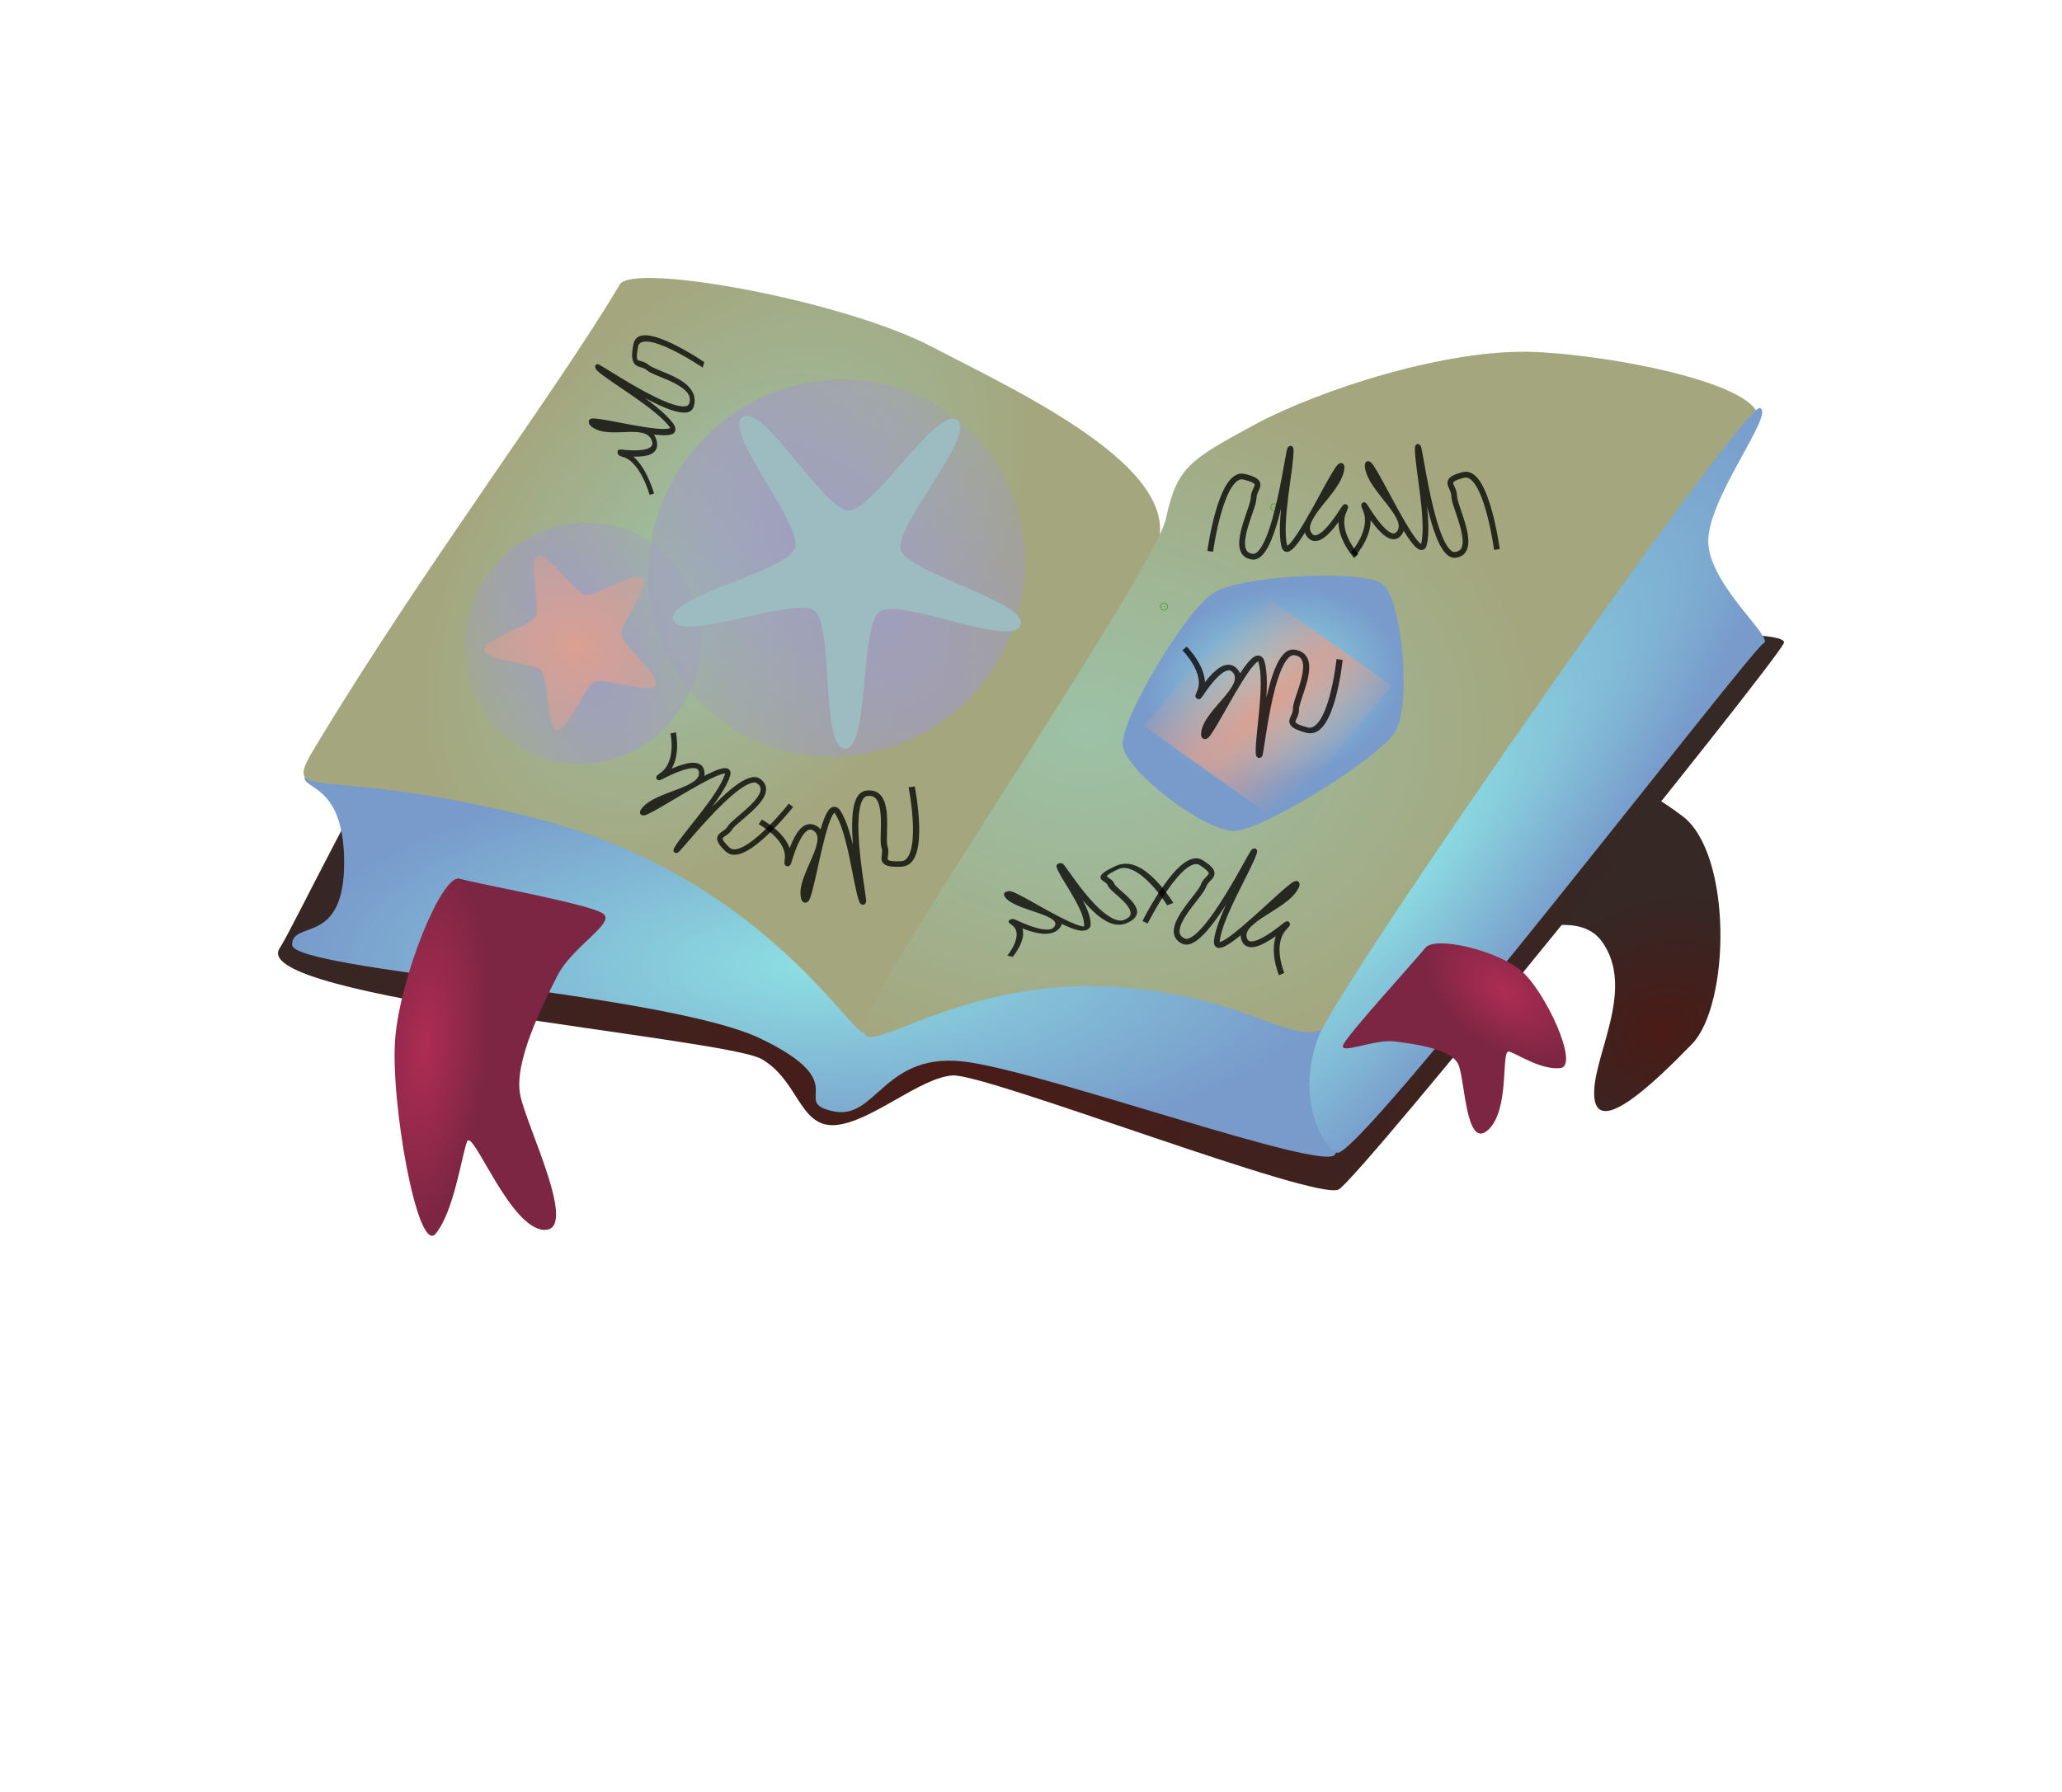
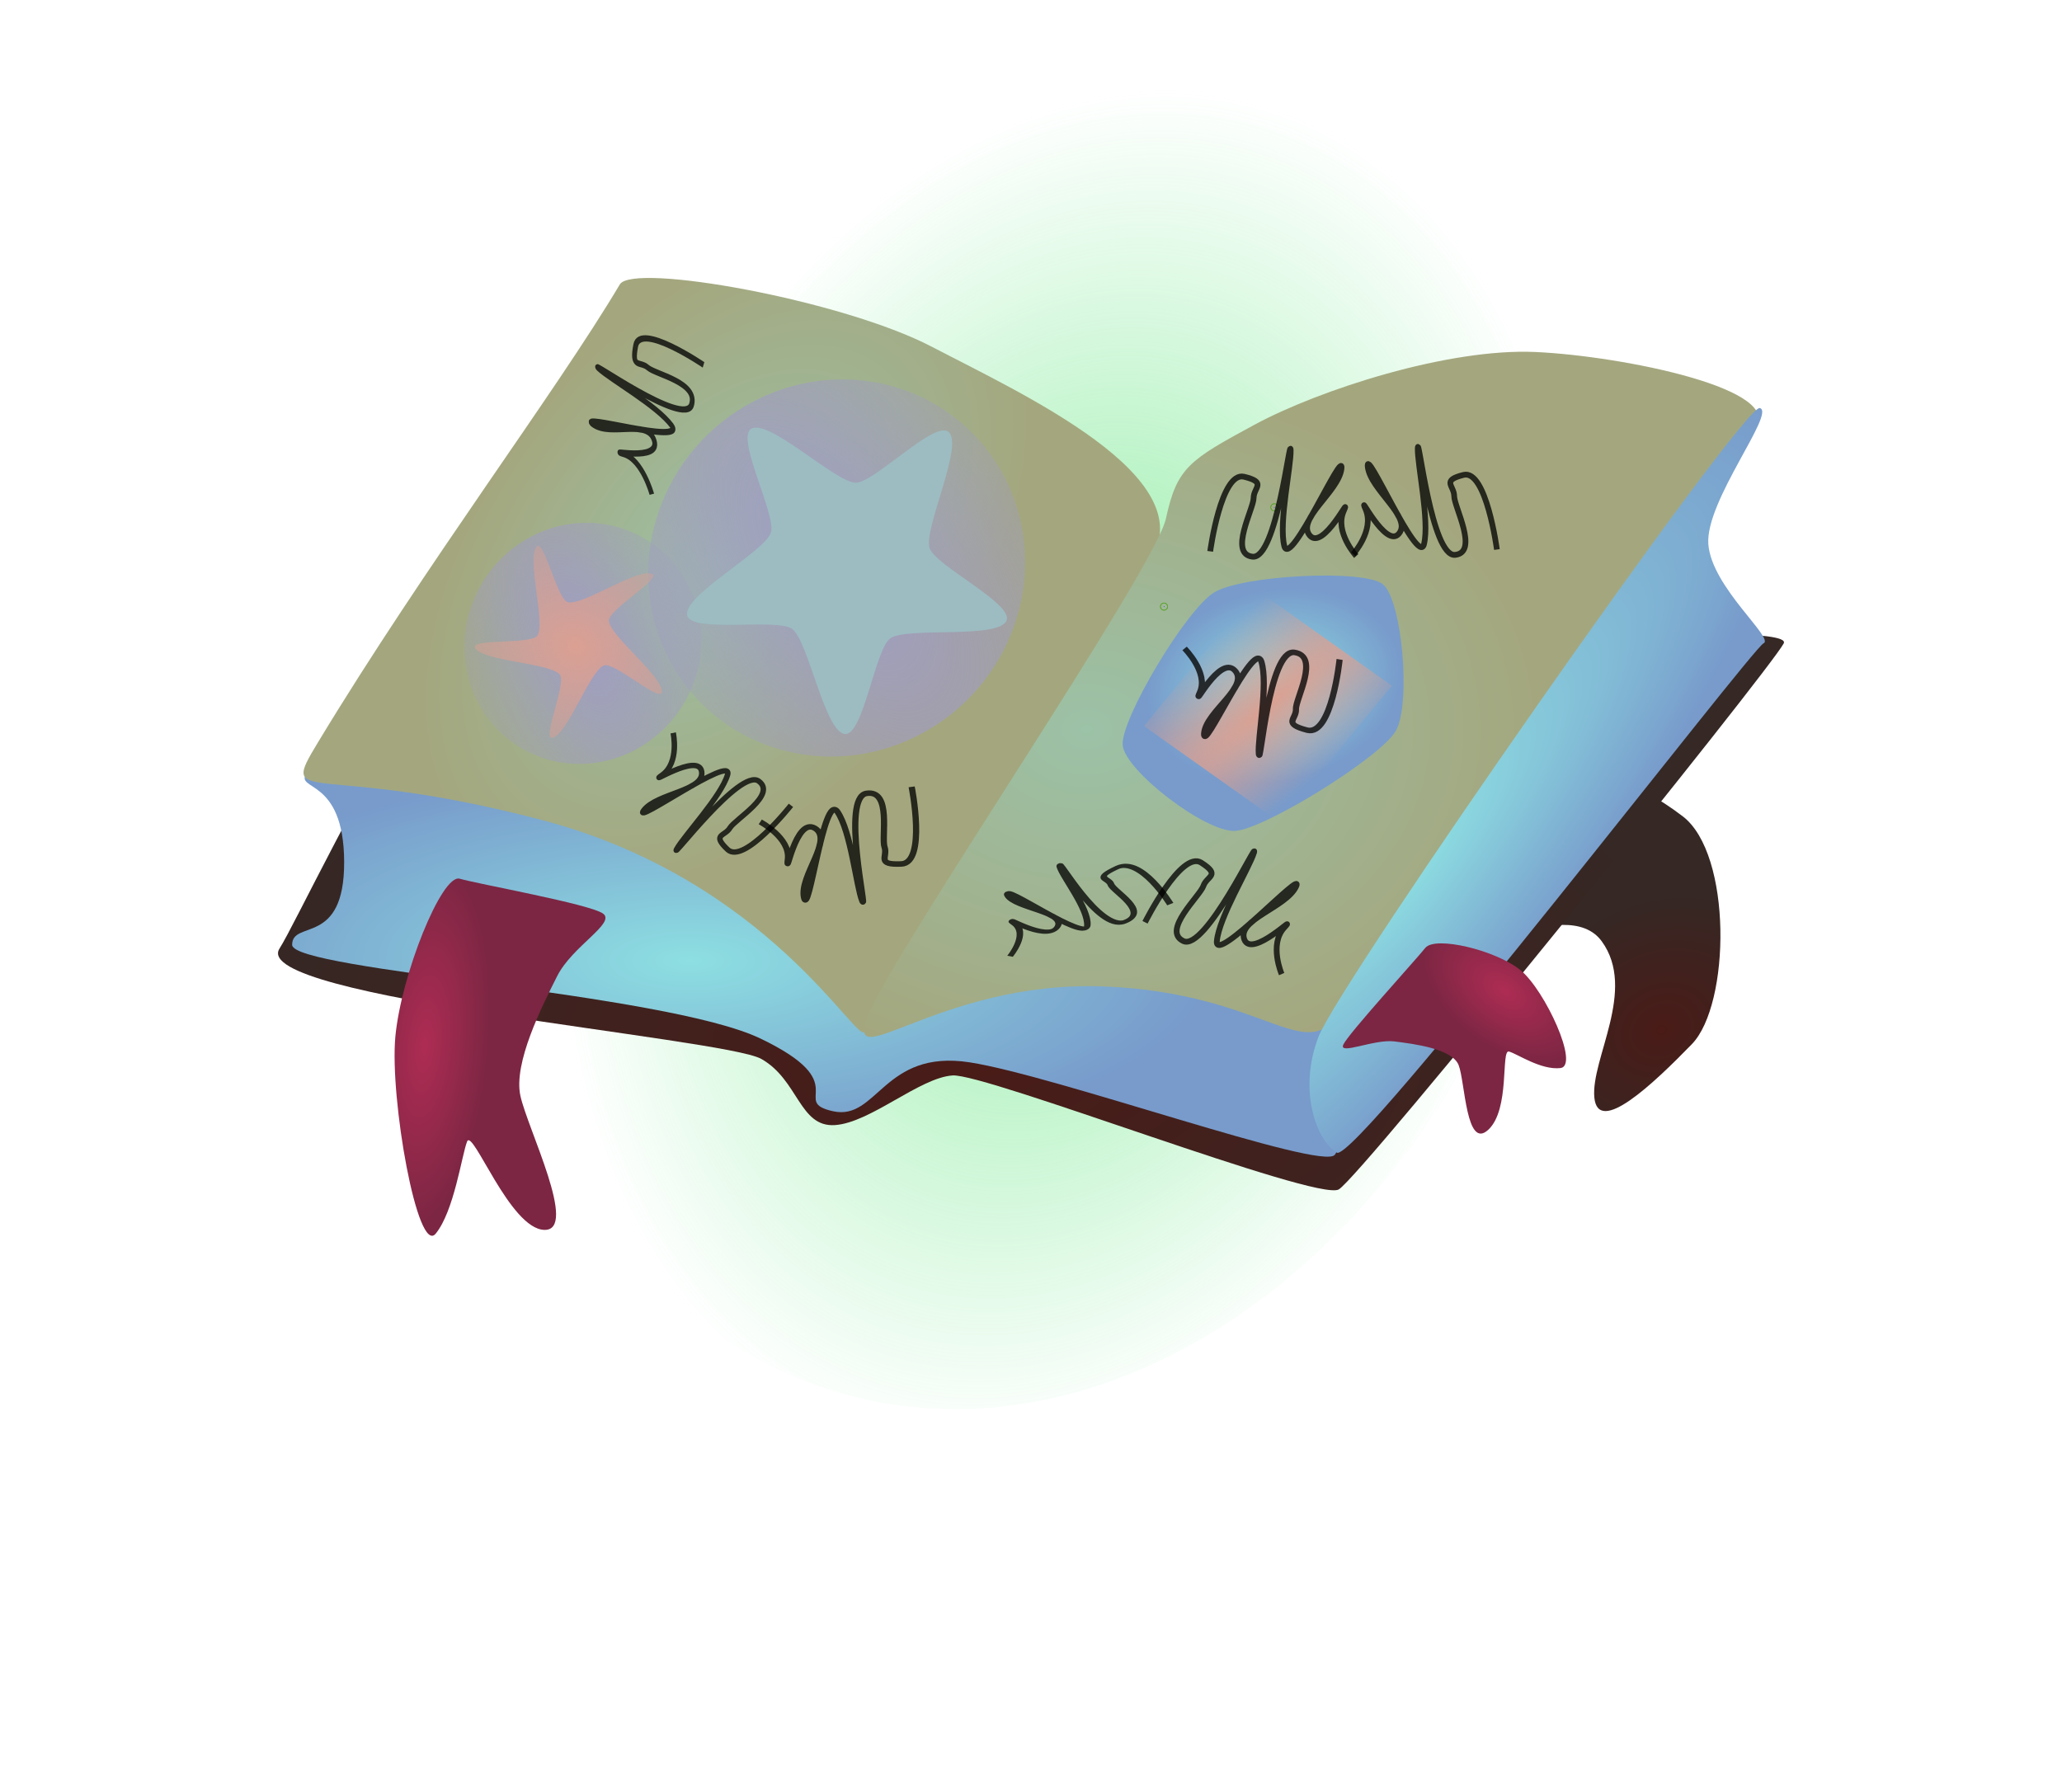
<svg xmlns="http://www.w3.org/2000/svg" xmlns:xlink="http://www.w3.org/1999/xlink" width="74.17mm" height="64.458mm" viewBox="0 0 74.17 64.458" version="1.1" id="svg5">
  <defs id="defs2">
+     <linearGradient id="linearGradient14680">
+       <stop style="stop-color:#6be582;stop-opacity:0.797" offset="0" id="stop3966" />
+       <stop style="stop-color:#6de88b;stop-opacity:0" offset="1" id="stop3968" />
+     </linearGradient>
    <linearGradient id="linearGradient17569">
      <stop style="stop-color:#dba092;stop-opacity:1;" offset="0" id="stop17565" />
      <stop style="stop-color:#dba092;stop-opacity:0;" offset="1" id="stop17567" />
    </linearGradient>
-     <linearGradient id="linearGradient14680">
+     <linearGradient id="linearGradient14680-1">
      <stop style="stop-color:#a09cc2;stop-opacity:1;" offset="0" id="stop14676" />
      <stop style="stop-color:#a09cc2;stop-opacity:0;" offset="1" id="stop14678" />
    </linearGradient>
    <linearGradient id="linearGradient4176">
      <stop style="stop-color:#4a1b17;stop-opacity:1" offset="0" id="stop5090" />
      <stop style="stop-color:#352825;stop-opacity:1" offset="1" id="stop5088" />
    </linearGradient>
    <linearGradient id="linearGradient4376">
      <stop style="stop-color:#9cc2a7;stop-opacity:1" offset="0" id="stop4372" />
      <stop style="stop-color:#a4a77e;stop-opacity:1" offset="1" id="stop4374" />
    </linearGradient>
    <linearGradient id="linearGradient4176-6">
      <stop style="stop-color:#ae2c54;stop-opacity:1" offset="0" id="stop4172" />
      <stop style="stop-color:#7c2643;stop-opacity:1" offset="1" id="stop4174" />
    </linearGradient>
    <linearGradient id="linearGradient4080">
      <stop style="stop-color:#8ddfe2;stop-opacity:1" offset="0" id="stop4078" />
      <stop style="stop-color:#789bcb;stop-opacity:1" offset="1" id="stop4076" />
    </linearGradient>
    <radialGradient xlink:href="#linearGradient4376" id="radialGradient4082" cx="16.202" cy="25.376" fx="16.202" fy="25.376" r="15.564" gradientTransform="matrix(0.4262679,0.3484891,-0.5584164,0.6830484,27.36699,2.449118)" gradientUnits="userSpaceOnUse" />
    <radialGradient xlink:href="#linearGradient4376" id="radialGradient4156" cx="33.083" cy="31.912" fx="33.083" fy="31.912" r="16.25" gradientTransform="matrix(1,0,0,0.7683745,0,7.01281)" gradientUnits="userSpaceOnUse" />
    <radialGradient xlink:href="#linearGradient4176-6" id="radialGradient4178" cx="9.256" cy="43.09" fx="9.256" fy="43.09" r="3.954" gradientTransform="matrix(0.5817746,0.05018704,-0.1431897,1.659873,10.04097,-29.05725)" gradientUnits="userSpaceOnUse" />
-     <radialGradient xlink:href="#linearGradient4080" id="radialGradient4378" cx="23.288" cy="39.99" fx="23.288" fy="39.99" r="18.798" gradientTransform="matrix(1,0,0,0.368071,0,25.27097)" gradientUnits="userSpaceOnUse" />
+     <radialGradient xlink:href="#linearGradient4080" id="radialGradient4378" cx="18.791" cy="39.631" fx="18.791" fy="39.631" r="18.798" gradientTransform="matrix(1,0,0,0.368071,0,25.27097)" gradientUnits="userSpaceOnUse" />
    <radialGradient xlink:href="#linearGradient4080" id="radialGradient4544" cx="44.711" cy="35.33" fx="44.711" fy="35.33" r="8.351" gradientTransform="matrix(0.5005526,0.3920226,-1.559946,1.991812,77.44284,-51.34803)" gradientUnits="userSpaceOnUse" />
    <radialGradient xlink:href="#linearGradient4176" id="radialGradient5086" cx="29.005" cy="51.115" fx="29.005" fy="51.115" r="27.153" gradientTransform="matrix(1,0,0,0.5432399,0,15.22724)" gradientUnits="userSpaceOnUse" />
    <radialGradient xlink:href="#linearGradient4176" id="radialGradient7985" cx="53.73" cy="41.216" fx="53.73" fy="41.216" r="5.696" gradientTransform="matrix(0.8771861,-0.4801506,0.3947999,0.7212589,-9.65238,38.42123)" gradientUnits="userSpaceOnUse" />
-     <radialGradient xlink:href="#linearGradient14680" id="radialGradient14682" cx="33.906" cy="-10.267" fx="33.906" fy="-10.267" r="6.698" gradientTransform="matrix(3.045674,-0.601373,0.4097091,1.497238,-65.15434,25.49548)" gradientUnits="userSpaceOnUse" />
+     <radialGradient xlink:href="#linearGradient14680-1" id="radialGradient14682" cx="33.906" cy="-10.267" fx="33.906" fy="-10.267" r="6.698" gradientTransform="matrix(3.045674,-0.601373,0.4097091,1.497238,-65.15434,25.49548)" gradientUnits="userSpaceOnUse" />
    <radialGradient xlink:href="#linearGradient4176-6" id="radialGradient16225" gradientUnits="userSpaceOnUse" gradientTransform="matrix(-0.3631869,0.35746,0.652074,0.5438154,23.36461,14.19744)" cx="9.256" cy="43.09" fx="9.256" fy="43.09" r="3.954" />
-     <radialGradient xlink:href="#linearGradient14680" id="radialGradient16263" cx="32.148" cy="-1.078" fx="32.148" fy="-1.078" r="4.269" gradientTransform="matrix(2.574947,0.07518017,0.05840805,1.311779,-50.56861,-2.080775)" gradientUnits="userSpaceOnUse" />
+     <radialGradient xlink:href="#linearGradient14680-1" id="radialGradient16263" cx="32.148" cy="-1.078" fx="32.148" fy="-1.078" r="4.269" gradientTransform="matrix(2.574947,0.07518017,0.05840805,1.311779,-50.56861,-2.080775)" gradientUnits="userSpaceOnUse" />
    <radialGradient xlink:href="#linearGradient4080" id="radialGradient16893" cx="136.99" cy="28.725" fx="136.99" fy="28.725" r="17.788" gradientTransform="matrix(0.8412084,0.4038725,-0.4052849,0.6424183,34.45983,-41.81039)" gradientUnits="userSpaceOnUse" />
    <radialGradient xlink:href="#linearGradient17569" id="radialGradient17515" cx="49.065" cy="0.5" fx="49.065" fy="0.5" r="2.613" gradientTransform="matrix(1.189076,0.2134079,-1.085456,5.82591,-7.608587,-11.26787)" gradientUnits="userSpaceOnUse" />
    <radialGradient xlink:href="#linearGradient17569" id="radialGradient17571" cx="-101.703" cy="9.362" fx="-101.703" fy="9.362" r="11.914" gradientTransform="matrix(2.303282,0.4128425,-0.3606834,2.012283,135.9252,32.51033)" gradientUnits="userSpaceOnUse" />
+     <radialGradient xlink:href="#linearGradient14680" id="radialGradient3884" gradientUnits="userSpaceOnUse" gradientTransform="matrix(2.013639,0.2411672,-0.1779418,2.848775,-20.18023,-53.91632)" cx="32.546" cy="22.904" fx="32.546" fy="22.904" r="8.731" />
  </defs>
  <g id="layer1" transform="translate(6.018334,-5.296925)">
+     <ellipse style="fill:url(#radialGradient3884);fill-opacity:1;fill-rule:evenodd;stroke-width:0.38;stroke-linecap:round;stroke-linejoin:round;stroke-opacity:0.766;paint-order:fill markers stroke;stop-color:#000000" id="path3222" cx="39.509" cy="17.843" rx="19.323" ry="25.331" transform="matrix(0.9338355,0.3577029,-0.3216361,0.9468634,0,0)" />
    <path style="font-variation-settings:normal;opacity:1;vector-effect:none;fill:url(#radialGradient7985);fill-opacity:1;stroke:none;stroke-width:0.322;stroke-linecap:butt;stroke-linejoin:miter;stroke-miterlimit:4;stroke-dasharray:none;stroke-dashoffset:0;stroke-opacity:0.766;-inkscape-stroke:none;stop-color:#000000;stop-opacity:1" d="m 49.676,33.867 c 1.773,-0.839 3.04,-0.563 4.829,0.794 1.789,1.357 1.723,6.77 0.331,8.202 -1.392,1.432 -3.373,3.307 -3.506,1.918 -0.132,-1.389 1.54,-3.873 0.265,-5.622 -1.276,-1.749 -5.556,0.992 -5.358,0.661 0.198,-0.331 1.667,-5.114 3.44,-5.953 z" id="path7890" />
    <path style="font-variation-settings:normal;opacity:1;vector-effect:none;fill:url(#radialGradient5086);fill-opacity:1;stroke:none;stroke-width:0.322;stroke-linecap:butt;stroke-linejoin:miter;stroke-miterlimit:4;stroke-dasharray:none;stroke-dashoffset:0;stroke-opacity:0.766;-inkscape-stroke:none;stop-color:#000000;stop-opacity:1" d="M 20.108,18.587 C 13.104,19.91 5.162,37.649 4.035,39.423 c -1.127,1.774 15.992,3.213 17.33,3.969 1.338,0.755 1.367,2.463 2.646,2.381 1.279,-0.082 3.043,-1.704 4.233,-1.786 1.19,-0.082 13.101,4.544 13.891,4.101 0.79,-0.443 15.518,-18.698 16.007,-19.645 0.489,-0.947 -17.316,0.44 -23.746,-1.521 -6.43,-1.961 -7.283,-9.658 -14.287,-8.334 z" id="path5013" />
    <path style="font-variation-settings:normal;opacity:1;vector-effect:none;fill:url(#radialGradient4378);fill-opacity:1;stroke:none;stroke-width:0.322;stroke-linecap:butt;stroke-linejoin:miter;stroke-miterlimit:4;stroke-dasharray:none;stroke-dashoffset:0;stroke-opacity:0.766;-inkscape-stroke:none;stop-color:#000000;stop-opacity:1" d="m 5.008,33.107 c -0.435,0.664 1.339,0.125 1.353,3.188 0.014,3.063 -1.871,2.075 -1.871,2.993 5.565e-4,0.919 13.407,1.726 16.838,3.368 3.431,1.642 1.021,2.265 2.619,2.619 1.598,0.354 1.812,-2.239 4.91,-1.76 3.098,0.478 12.695,3.921 13.138,3.325 0.442,-0.596 -0.857,-0.582 -0.765,-2.508 0.092,-1.926 0.596,-0.789 0.48,-1.994 -0.116,-1.205 -36.267,-9.896 -36.701,-9.232 z" id="path1060" />
    <path style="font-variation-settings:normal;opacity:1;vector-effect:none;fill:url(#radialGradient4082);fill-opacity:1;stroke:none;stroke-width:0.322;stroke-linecap:butt;stroke-linejoin:miter;stroke-miterlimit:4;stroke-dasharray:none;stroke-dashoffset:0;stroke-opacity:0.766;-inkscape-stroke:none;stop-color:#000000;stop-opacity:1" d="m 16.277,15.528 c 0.47,-0.79 8.011,0.564 11.225,2.245 3.215,1.681 9.791,4.673 7.858,7.671 C 33.228,28.749 25.309,41.767 25.091,42.394 24.872,43.02 21.7,36.96 13.47,34.798 5.241,32.637 3.955,34.422 5.426,31.992 9.306,25.579 13.962,19.425 16.277,15.528 Z" id="path1056" />
    <path style="font-variation-settings:normal;opacity:1;vector-effect:none;fill:url(#radialGradient4156);fill-opacity:1;stroke:none;stroke-width:0.322;stroke-linecap:butt;stroke-linejoin:miter;stroke-miterlimit:4;stroke-dasharray:none;stroke-dashoffset:0;stroke-opacity:0.766;-inkscape-stroke:none;stop-color:#000000;stop-opacity:1" d="m 35.921,23.947 c 0.398,-1.83 0.835,-2.099 3.181,-3.368 2.346,-1.268 6.976,-2.759 10.103,-2.619 3.127,0.14 9.16,1.356 7.858,2.806 -1.302,1.45 -13.493,18.465 -14.78,20.767 -1.287,2.301 -2.634,-0.52 -8.606,-0.748 -5.972,-0.228 -9.499,3.445 -8.419,0.935 1.08,-2.51 10.266,-15.943 10.664,-17.773 z" id="path1058" />
    <path style="font-variation-settings:normal;opacity:1;vector-effect:none;fill:url(#radialGradient4178);fill-opacity:1;stroke:none;stroke-width:0.322;stroke-linecap:butt;stroke-linejoin:miter;stroke-miterlimit:4;stroke-dasharray:none;stroke-dashoffset:0;stroke-opacity:0.766;-inkscape-stroke:none;stop-color:#000000;stop-opacity:1" d="m 10.517,36.909 c 0.641,0.189 4.698,0.914 5.159,1.257 0.462,0.343 -1.107,1.164 -1.654,2.249 -0.546,1.085 -1.576,3.12 -1.323,4.299 0.253,1.179 2.101,4.866 0.86,4.829 -1.241,-0.037 -2.583,-3.691 -2.778,-3.175 -0.195,0.516 -0.466,2.493 -1.124,3.307 C 8.999,50.49 7.998,44.816 8.202,42.598 8.406,40.379 9.876,36.72 10.517,36.909 Z" id="path2869" />
    <path style="font-variation-settings:normal;opacity:1;vector-effect:none;fill:url(#radialGradient4544);fill-opacity:1;stroke:none;stroke-width:0.322;stroke-linecap:butt;stroke-linejoin:miter;stroke-miterlimit:4;stroke-dasharray:none;stroke-dashoffset:0;stroke-opacity:0.766;-inkscape-stroke:none;stop-color:#000000;stop-opacity:1" d="m 41.407,42.598 c 0.759,-1.98 15.291,-22.789 15.875,-22.622 0.584,0.167 -1.965,3.346 -1.852,4.895 0.113,1.549 2.398,3.396 1.984,3.572 -0.413,0.176 -14.653,18.714 -15.346,18.322 -0.693,-0.391 -1.42,-2.188 -0.661,-4.167 z" id="path3531" />
    <ellipse style="fill:url(#radialGradient16263);fill-opacity:1;fill-rule:evenodd;stroke:none;stroke-width:0.085;stroke-linecap:round;stroke-linejoin:round;stroke-opacity:0.766;paint-order:fill markers stroke;stop-color:#000000" id="ellipse11528" cx="32.148" cy="-1.078" rx="4.269" ry="4.332" transform="matrix(0.4352909,0.9002898,-0.8859924,0.4636998,0,0)" />
    <ellipse style="fill:url(#radialGradient14682);fill-opacity:1;fill-rule:evenodd;stroke:none;stroke-width:0.134;stroke-linecap:round;stroke-linejoin:round;stroke-opacity:0.766;paint-order:fill markers stroke;stop-color:#000000" id="path8665" cx="33.906" cy="-10.267" rx="6.698" ry="6.862" transform="matrix(0.440914,0.8975494,-0.8889858,0.4579347,0,0)" />
-     <path style="fill:#9cbcc2;fill-opacity:1;fill-rule:evenodd;stroke:none;stroke-width:0.563;stroke-linecap:round;stroke-linejoin:round;stroke-opacity:0.766;paint-order:fill markers stroke;stop-color:#000000" id="path8641" d="m -120,109 c -3.307,0.54 -4.407,-16.242 -7.4,-17.749 -2.993,-1.507 -17.13,7.602 -18.665,4.624 -1.535,-2.978 14.085,-9.21 14.594,-12.522 0.508,-3.312 -12.523,-13.942 -10.166,-16.323 2.358,-2.38 13.112,10.55 16.419,10.01 3.307,-0.54 9.39,-16.219 12.383,-14.712 2.993,1.507 -5.981,15.73 -4.446,18.708 1.535,2.978 18.327,3.919 17.818,7.23 -0.508,3.312 -16.809,-0.828 -19.167,1.553 C -120.988,92.2 -116.693,108.46 -120,109 Z" transform="matrix(0.2604565,0.04654827,-0.04654827,0.2604565,60.7039,9.427993)" />
+     <path style="fill:#9cbcc2;fill-opacity:1;fill-rule:evenodd;stroke:none;stroke-width:0.563;stroke-linecap:round;stroke-linejoin:round;stroke-opacity:0.766;paint-order:fill markers stroke;stop-color:#000000" id="path8641" d="m -120.352,107.031 c -2.776,0.226 -7.088,-11.543 -9.574,-12.799 -2.238,-1.131 -13.409,3.014 -14.375,0.7 -1.073,-2.57 8.788,-10.308 9.214,-13.06 0.384,-2.478 -7.01,-11.821 -5.108,-13.456 2.113,-1.815 12.519,5.172 15.268,4.727 2.476,-0.401 9.077,-10.32 11.219,-9.016 2.379,1.448 -1.051,13.505 0.222,15.982 1.146,2.23 12.62,5.443 12.041,7.883 -0.642,2.71 -13.169,3.174 -15.131,5.15 -1.767,1.779 -1.277,13.684 -3.777,13.888 z" transform="matrix(0.2604565,0.04654827,-0.04654827,0.2604565,60.7039,9.427993)" />
    <circle id="path9947" style="fill:#0000ff;stroke:#5ea230;stroke-width:0.265" cx="35.851" cy="27.12" r="0.009" />
    <circle id="path9949" style="fill:#0000ff;stroke:#5ea230;stroke-width:0.265" cx="35.851" cy="27.12" r="0.009" />
    <circle id="path9951" style="fill:#0000ff;stroke:#5ea230;stroke-width:0.265" cx="39.82" cy="23.548" r="0.009" />
    <circle id="path9953" style="fill:#0000ff;stroke:#5ea230;stroke-width:0.265" cx="39.82" cy="23.548" r="0.009" />
    <path style="font-variation-settings:normal;opacity:1;vector-effect:none;fill:none;fill-opacity:1;stroke:#000000;stroke-width:0.208;stroke-linecap:butt;stroke-linejoin:miter;stroke-miterlimit:4;stroke-dasharray:none;stroke-dashoffset:0;stroke-opacity:0.766;-inkscape-stroke:none;stop-color:#000000;stop-opacity:1" d="m 37.513,25.132 c 0,0 0.389,-2.886 1.218,-2.684 0.829,0.203 0.343,0.383 0.343,0.767 0,0.383 -0.905,2.011 -0.038,2.109 0.867,0.097 1.351,-4.409 1.37,-3.834 0.019,0.575 -0.438,2.612 -0.228,3.451 0.209,0.839 2.158,-3.608 2.055,-2.78 -0.102,0.828 -1.626,1.808 -1.142,2.396 0.484,0.588 1.542,-1.609 1.218,-0.863 -0.324,0.747 0.457,1.606 0.457,1.606" id="path10207" />
    <use x="0" y="0" xlink:href="#path10207" id="use11436" width="100%" height="100%" transform="matrix(-0.3776468,0.8650385,0.7371554,0.6528415,14.92812,-30.43368)" />
    <use x="0" y="0" xlink:href="#use11520" id="use11522" width="100%" height="100%" transform="rotate(-17.09115,49.72048,82.53209)" />
    <use x="0" y="0" xlink:href="#path10207" id="use11524" width="100%" height="100%" transform="rotate(18.93768,-3.664877,24.77585)" />
    <use x="0" y="0" xlink:href="#path10207" id="use11526" width="100%" height="100%" transform="matrix(-1.104223,0.336572,0.213931,0.6424296,72.12313,9.051887)" />
-     <path style="fill:url(#radialGradient17571);fill-opacity:1;fill-rule:evenodd;stroke:none;stroke-width:0.563;stroke-linecap:round;stroke-linejoin:round;stroke-opacity:0.766;paint-order:fill markers stroke;stop-color:#000000" id="path11634" d="m -101,21 c -1.446,0.116 -3.031,-6.393 -4.269,-7.15 -1.238,-0.757 -7.753,0.803 -8.31,-0.536 -0.557,-1.34 5.144,-4.858 5.481,-6.27 0.337,-1.411 -3.16,-7.125 -2.058,-8.069 1.102,-0.944 6.21,3.391 7.656,3.275 1.446,-0.116 5.8,-5.207 7.038,-4.45 1.238,0.757 -1.306,6.954 -0.749,8.294 0.557,1.34 6.745,3.907 6.408,5.319 -0.337,1.411 -7.017,0.907 -8.119,1.851 C -99.024,14.206 -99.554,20.884 -101,21 Z" transform="matrix(0.2540154,0.07403065,-0.07403065,0.2540154,41.2232,33.70241)" />
+     <path style="fill:url(#radialGradient17571);fill-opacity:1;fill-rule:evenodd;stroke:none;stroke-width:0.563;stroke-linecap:round;stroke-linejoin:round;stroke-opacity:0.766;paint-order:fill markers stroke;stop-color:#000000" id="path11634" d="m -101.297,22.191 c -1.336,0.705 -0.178,-7.722 -1.443,-8.546 -1.762,-1.147 -10.556,1.219 -12.064,-0.247 -1.083,-1.052 7.289,-2.555 7.681,-4.013 0.546,-2.03 -4.421,-9.663 -3.493,-11.55 0.666,-1.355 4.682,6.143 6.191,6.065 2.1,-0.108 7.824,-7.191 9.905,-6.891 1.495,0.215 -4.395,6.351 -3.856,7.762 0.751,1.964 9.256,5.219 9.615,7.29 0.257,1.488 -7.399,-2.217 -8.573,-1.268 -1.635,1.321 -2.103,10.416 -3.962,11.397 z" transform="matrix(0.2540154,0.07403065,-0.07403065,0.2540154,41.2232,33.70241)" />
    <path style="font-variation-settings:normal;opacity:1;vector-effect:none;fill:url(#radialGradient16225);fill-opacity:1;stroke:none;stroke-width:0.214;stroke-linecap:butt;stroke-linejoin:miter;stroke-miterlimit:4;stroke-dasharray:none;stroke-dashoffset:0;stroke-opacity:0.766;-inkscape-stroke:none;stop-color:#000000;stop-opacity:1" d="m 45.25,39.398 c -0.355,0.445 -2.762,3.079 -2.948,3.477 -0.186,0.398 1.115,-0.205 1.837,-0.112 0.722,0.092 2.08,0.262 2.311,0.855 0.231,0.593 0.265,3.061 1.063,2.325 0.798,-0.736 0.446,-2.898 0.747,-2.816 0.301,0.082 1.143,0.671 1.847,0.595 0.704,-0.075 -0.551,-2.801 -1.431,-3.521 -0.88,-0.719 -3.072,-1.247 -3.427,-0.802 z" id="path16223" />
    <path style="fill:url(#radialGradient16893);fill-opacity:1;fill-rule:evenodd;stroke:none;stroke-width:0.563;stroke-linecap:round;stroke-linejoin:round;stroke-opacity:0.766;paint-order:fill markers stroke;stop-color:#000000" id="path16885" d="m 139,52 c -3.789,0.205 -16.92,-8.291 -18.286,-11.832 -1.366,-3.541 2.657,-18.654 5.602,-21.047 2.945,-2.393 18.562,-3.237 21.748,-1.176 3.186,2.062 8.815,16.653 7.839,20.32 C 154.927,41.933 142.789,51.795 139,52 Z" transform="matrix(0.2744107,0,-0.08288756,0.2608277,4.56943,21.62656)" />
    <rect style="font-variation-settings:normal;opacity:1;vector-effect:none;fill:url(#radialGradient17515);fill-opacity:1;fill-rule:evenodd;stroke:none;stroke-width:0.317;stroke-linecap:butt;stroke-linejoin:miter;stroke-miterlimit:4;stroke-dasharray:none;stroke-dashoffset:0;stroke-opacity:0.766;-inkscape-stroke:none;stop-color:#000000;stop-opacity:1" id="rect17427" width="5.997" height="6.356" x="47.193" y="-1.062" transform="matrix(0.8154357,0.5788477,-0.6328752,0.7742538,0,0)" />
    <use x="0" y="0" xlink:href="#use11522" id="use17973" width="100%" height="100%" transform="matrix(0.6066762,0.6308969,-0.7394531,0.6580218,31.03774,-4.734723)" />
    <use x="0" y="0" xlink:href="#path10207" id="use17975" width="100%" height="100%" transform="matrix(-0.9842694,0,0,1.000381,84.74845,-0.07505004)" />
    <use x="0" y="0" xlink:href="#path10207" id="use11520" width="100%" height="100%" transform="matrix(-1.060028,-0.04439543,-0.04448641,-0.9673936,83.04994,54.99936)" />
  </g>
</svg>
